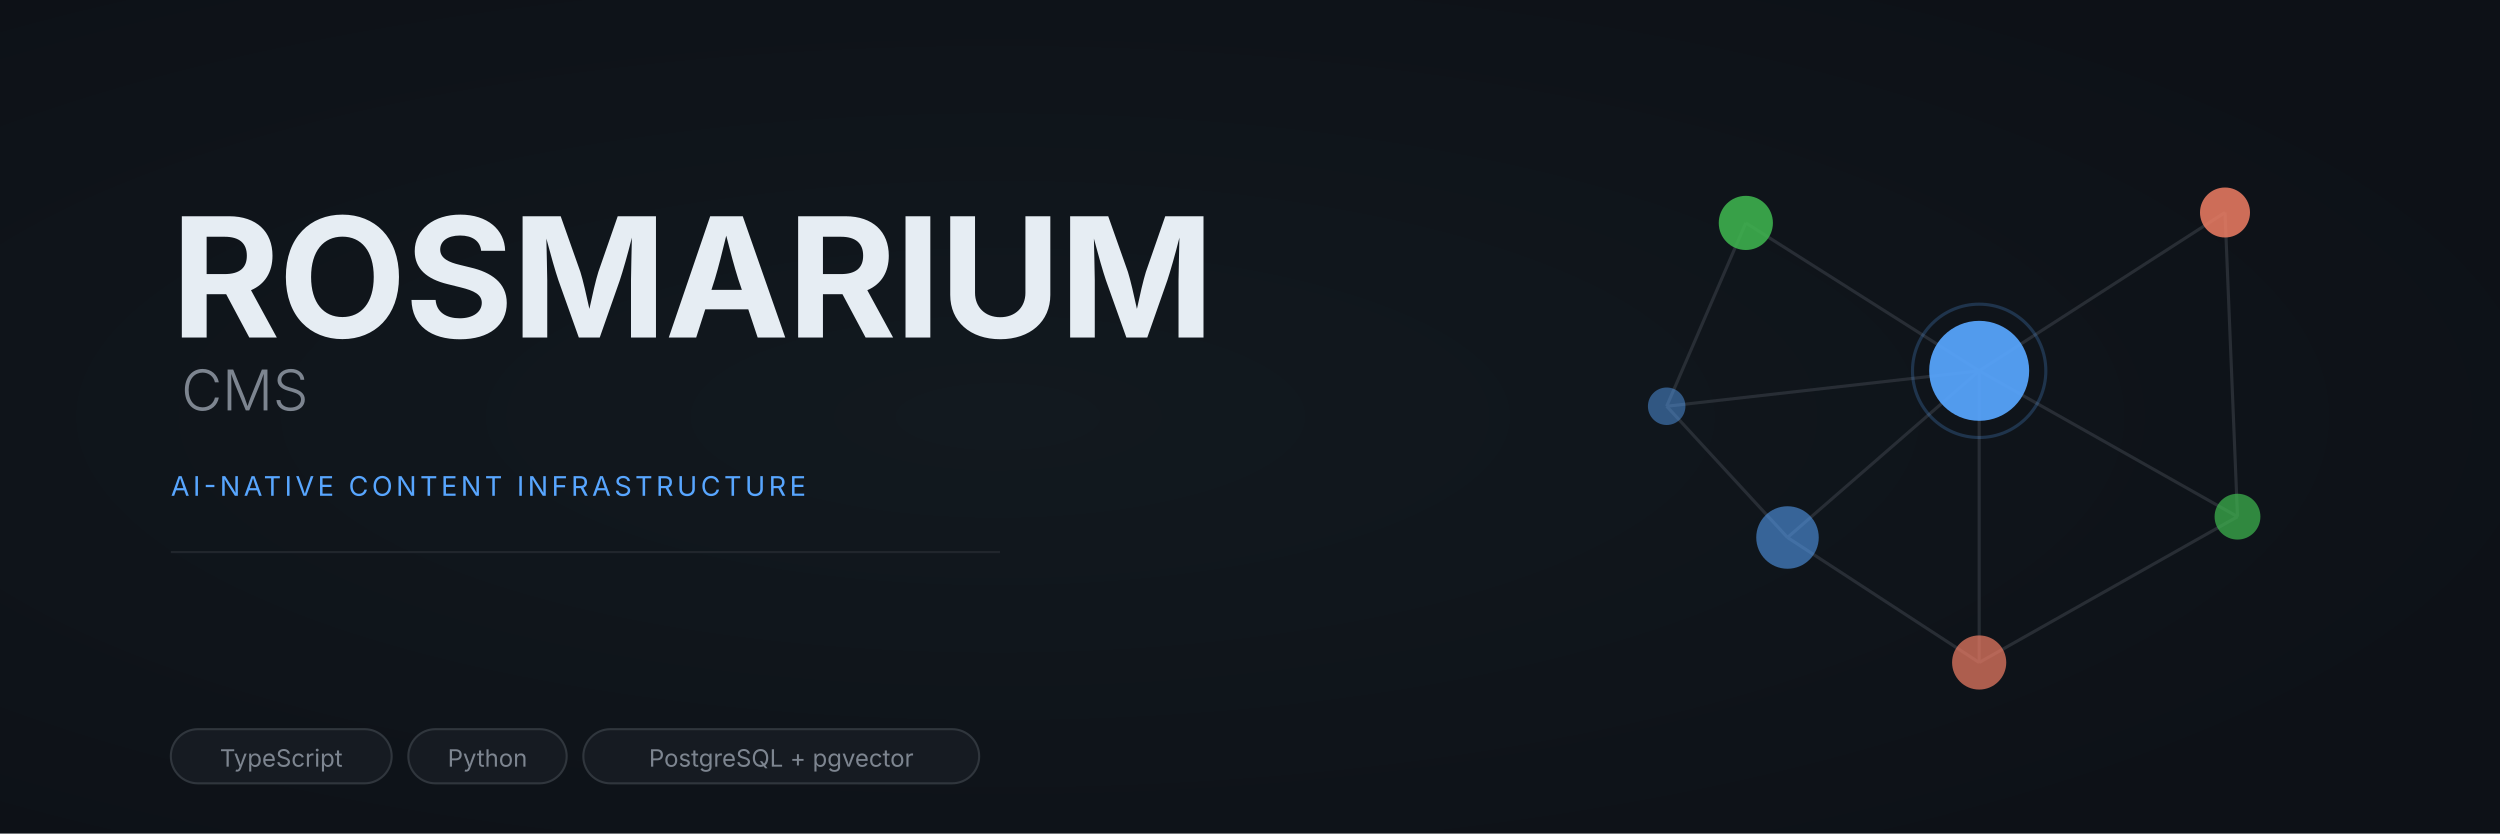
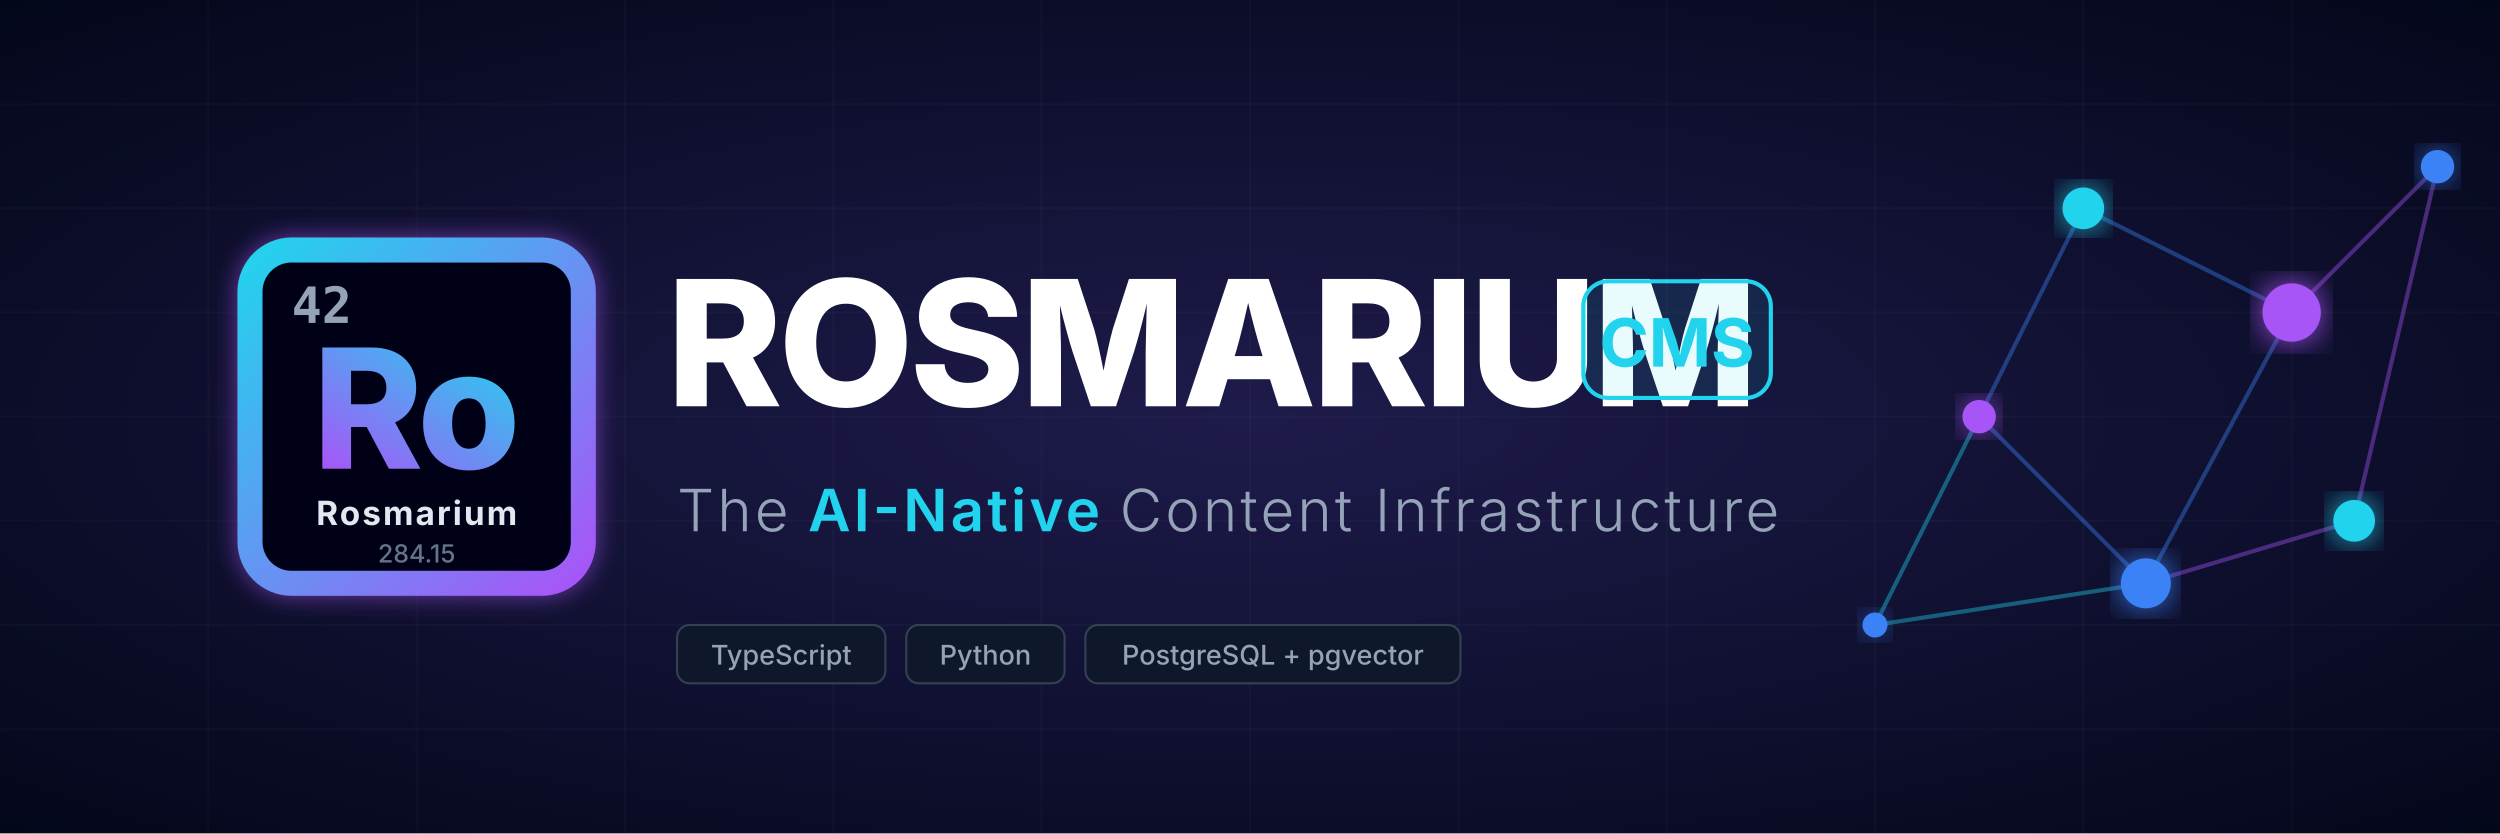
<svg xmlns="http://www.w3.org/2000/svg" viewBox="0 0 1200 400" width="1200" height="400">
  <defs>
-     <radialGradient id="bg" cx="40%" cy="50%" r="65%">
-       <stop offset="0%" stop-color="#12191F" />
-       <stop offset="100%" stop-color="#0D1117" />
+     <radialGradient id="bg" cx="50%" cy="50%" r="75%">
+       <stop offset="0%" stop-color="#1E1B4B" />
+       <stop offset="100%" stop-color="#020617" />
    </radialGradient>
+     <linearGradient id="borderGrad" x1="0%" y1="0%" x2="100%" y2="100%">
+       <stop offset="0%" stop-color="#22D3EE" />
+       <stop offset="100%" stop-color="#A855F7" />
+     </linearGradient>
+     <linearGradient id="textGrad" x1="0%" y1="100%" x2="100%" y2="0%">
+       <stop offset="0%" stop-color="#A855F7" />
+       <stop offset="100%" stop-color="#22D3EE" />
+     </linearGradient>
+     <filter id="neon" x="-50%" y="-50%" width="200%" height="200%">
+       <feDropShadow dx="0" dy="0" stdDeviation="6" flood-color="#A855F7" flood-opacity="0.6" />
+     </filter>
+     <filter id="glow" x="-20%" y="-20%" width="140%" height="140%">
+       <feGaussianBlur stdDeviation="8" result="blur" />
+       <feComposite in="SourceGraphic" in2="blur" operator="over" />
+     </filter>
  </defs>
-   <rect width="1200" height="400" fill="#0D1117" />
  <rect width="1200" height="400" fill="url(#bg)" />
-   <text x="82" y="162" font-family="system-ui,-apple-system,BlinkMacSystemFont,'Segoe UI',sans-serif" font-size="80" font-weight="700" fill="#E6EDF3" letter-spacing="-1">ROSMARIUM</text>
-   <text x="87" y="197" font-family="system-ui,-apple-system,BlinkMacSystemFont,'Segoe UI',sans-serif" font-size="27" font-weight="300" fill="#7D8590">CMS</text>
-   <text x="82" y="238" font-family="system-ui,-apple-system,BlinkMacSystemFont,'Segoe UI',sans-serif" font-size="13" font-weight="400" fill="#58A6FF" letter-spacing="0.13em">AI-NATIVE CONTENT INFRASTRUCTURE</text>
-   <line x1="82" y1="265" x2="480" y2="265" stroke="#21262D" stroke-width="1" />
-   <g font-family="system-ui,-apple-system,BlinkMacSystemFont,'Segoe UI',sans-serif" font-size="11.5" fill="#7D8590">
-     <rect x="82" y="350" width="106" height="26" rx="13" fill="#161B22" stroke="#30363D" stroke-width="1" />
-     <text x="135" y="368" text-anchor="middle">TypeScript</text>
-     <rect x="196" y="350" width="76" height="26" rx="13" fill="#161B22" stroke="#30363D" stroke-width="1" />
-     <text x="234" y="368" text-anchor="middle">Python</text>
-     <rect x="280" y="350" width="190" height="26" rx="13" fill="#161B22" stroke="#30363D" stroke-width="1" />
-     <text x="375" y="368" text-anchor="middle">PostgreSQL + pgvector</text>
+   <g stroke="#FFFFFF" stroke-opacity="0.02" stroke-width="1">
+     <path d="M0,50 L1200,50 M0,100 L1200,100 M0,150 L1200,150 M0,200 L1200,200 M0,250 L1200,250 M0,300 L1200,300 M0,350 L1200,350" />
+     <path d="M100,0 L100,400 M200,0 L200,400 M300,0 L300,400 M400,0 L400,400 M500,0 L500,400 M600,0 L600,400 M700,0 L700,400 M800,0 L800,400 M900,0 L900,400 M1000,0 L1000,400 M1100,0 L1100,400" />
  </g>
-   <g stroke="#30363D" stroke-width="1.5" opacity="0.75">
-     <line x1="950" y1="178" x2="838" y2="107" />
-     <line x1="950" y1="178" x2="1068" y2="102" />
-     <line x1="950" y1="178" x2="858" y2="258" />
-     <line x1="950" y1="178" x2="1074" y2="248" />
-     <line x1="950" y1="178" x2="950" y2="318" />
-     <line x1="950" y1="178" x2="800" y2="195" />
-     <line x1="838" y1="107" x2="800" y2="195" />
-     <line x1="1068" y1="102" x2="1074" y2="248" />
-     <line x1="858" y1="258" x2="950" y2="318" />
-     <line x1="950" y1="318" x2="1074" y2="248" />
-     <line x1="800" y1="195" x2="858" y2="258" />
+   <g transform="translate(100, 100) scale(1)">
+     <rect x="20" y="20" width="160" height="160" rx="20" fill="#020617" stroke="url(#borderGrad)" stroke-width="12" filter="url(#neon)" />
+     <text x="40" y="55" font-family="system-ui, monospace, sans-serif" font-size="24" font-weight="700" fill="#94A3B8">42</text>
+     <text x="100" y="125" font-family="system-ui, -apple-system, sans-serif" font-size="80" font-weight="800" fill="url(#textGrad)" text-anchor="middle" letter-spacing="-2">Ro</text>
+     <text x="100" y="152" font-family="system-ui, -apple-system, sans-serif" font-size="16" font-weight="700" fill="#E2E8F0" text-anchor="middle" letter-spacing="1">Rosmarium</text>
+     <text x="100" y="170" font-family="system-ui, -apple-system, sans-serif" font-size="12" font-weight="500" fill="#64748B" text-anchor="middle">284.15</text>
  </g>
-   <circle cx="950" cy="178" r="24" fill="#58A6FF" opacity="0.92" />
-   <circle cx="950" cy="178" r="32" fill="none" stroke="#58A6FF" stroke-width="1.5" opacity="0.22" />
-   <circle cx="838" cy="107" r="13" fill="#3FB950" opacity="0.85" />
-   <circle cx="1068" cy="102" r="12" fill="#F78166" opacity="0.82" />
-   <circle cx="858" cy="258" r="15" fill="#58A6FF" opacity="0.55" />
-   <circle cx="1074" cy="248" r="11" fill="#3FB950" opacity="0.70" />
-   <circle cx="950" cy="318" r="13" fill="#F78166" opacity="0.68" />
-   <circle cx="800" cy="195" r="9" fill="#58A6FF" opacity="0.45" />
+   <text x="320" y="195" font-family="system-ui, -apple-system, sans-serif" font-size="84" font-weight="800" fill="#FFFFFF" letter-spacing="-2">ROSMARIUM</text>
+   <rect x="760" y="135" width="90" height="56" rx="12" fill="#22D3EE" fill-opacity="0.1" stroke="#22D3EE" stroke-width="2" />
+   <text x="805" y="176" font-family="system-ui, -apple-system, sans-serif" font-size="32" font-weight="700" fill="#22D3EE" text-anchor="middle">CMS</text>
+   <text x="325" y="255" font-family="system-ui, -apple-system, sans-serif" font-size="28" font-weight="300" fill="#94A3B8" letter-spacing="1.5">The <tspan fill="#22D3EE" font-weight="600">AI-Native</tspan> Content Infrastructure</text>
+   <g transform="translate(325, 300)" font-family="system-ui, -apple-system, sans-serif" font-size="13" font-weight="500" fill="#94A3B8">
+     <rect x="0" y="0" width="100" height="28" rx="6" fill="#0F172A" stroke="#334155" stroke-width="1" />
+     <text x="50" y="19" text-anchor="middle">TypeScript</text>
+     <rect x="110" y="0" width="76" height="28" rx="6" fill="#0F172A" stroke="#334155" stroke-width="1" />
+     <text x="148" y="19" text-anchor="middle">Python</text>
+     <rect x="196" y="0" width="180" height="28" rx="6" fill="#0F172A" stroke="#334155" stroke-width="1" />
+     <text x="286" y="19" text-anchor="middle">PostgreSQL + pgvector</text>
+   </g>
+   <g transform="translate(850, 0)">
+     <path d="M 150 100 L 250 150 L 180 280 L 100 200 Z" stroke="#3B82F6" stroke-width="2" stroke-opacity="0.4" fill="none" />
+     <path d="M 250 150 L 320 80 L 280 250 L 180 280" stroke="#A855F7" stroke-width="2" stroke-opacity="0.4" fill="none" />
+     <path d="M 100 200 L 50 300 L 180 280" stroke="#22D3EE" stroke-width="2" stroke-opacity="0.4" fill="none" />
+     <circle cx="150" cy="100" r="10" fill="#22D3EE" filter="url(#glow)" />
+     <circle cx="250" cy="150" r="14" fill="#A855F7" filter="url(#glow)" />
+     <circle cx="180" cy="280" r="12" fill="#3B82F6" filter="url(#glow)" />
+     <circle cx="100" cy="200" r="8" fill="#A855F7" filter="url(#glow)" />
+     <circle cx="320" cy="80" r="8" fill="#3B82F6" filter="url(#glow)" />
+     <circle cx="280" cy="250" r="10" fill="#22D3EE" filter="url(#glow)" />
+     <circle cx="50" cy="300" r="6" fill="#3B82F6" filter="url(#glow)" />
+   </g>
</svg>
